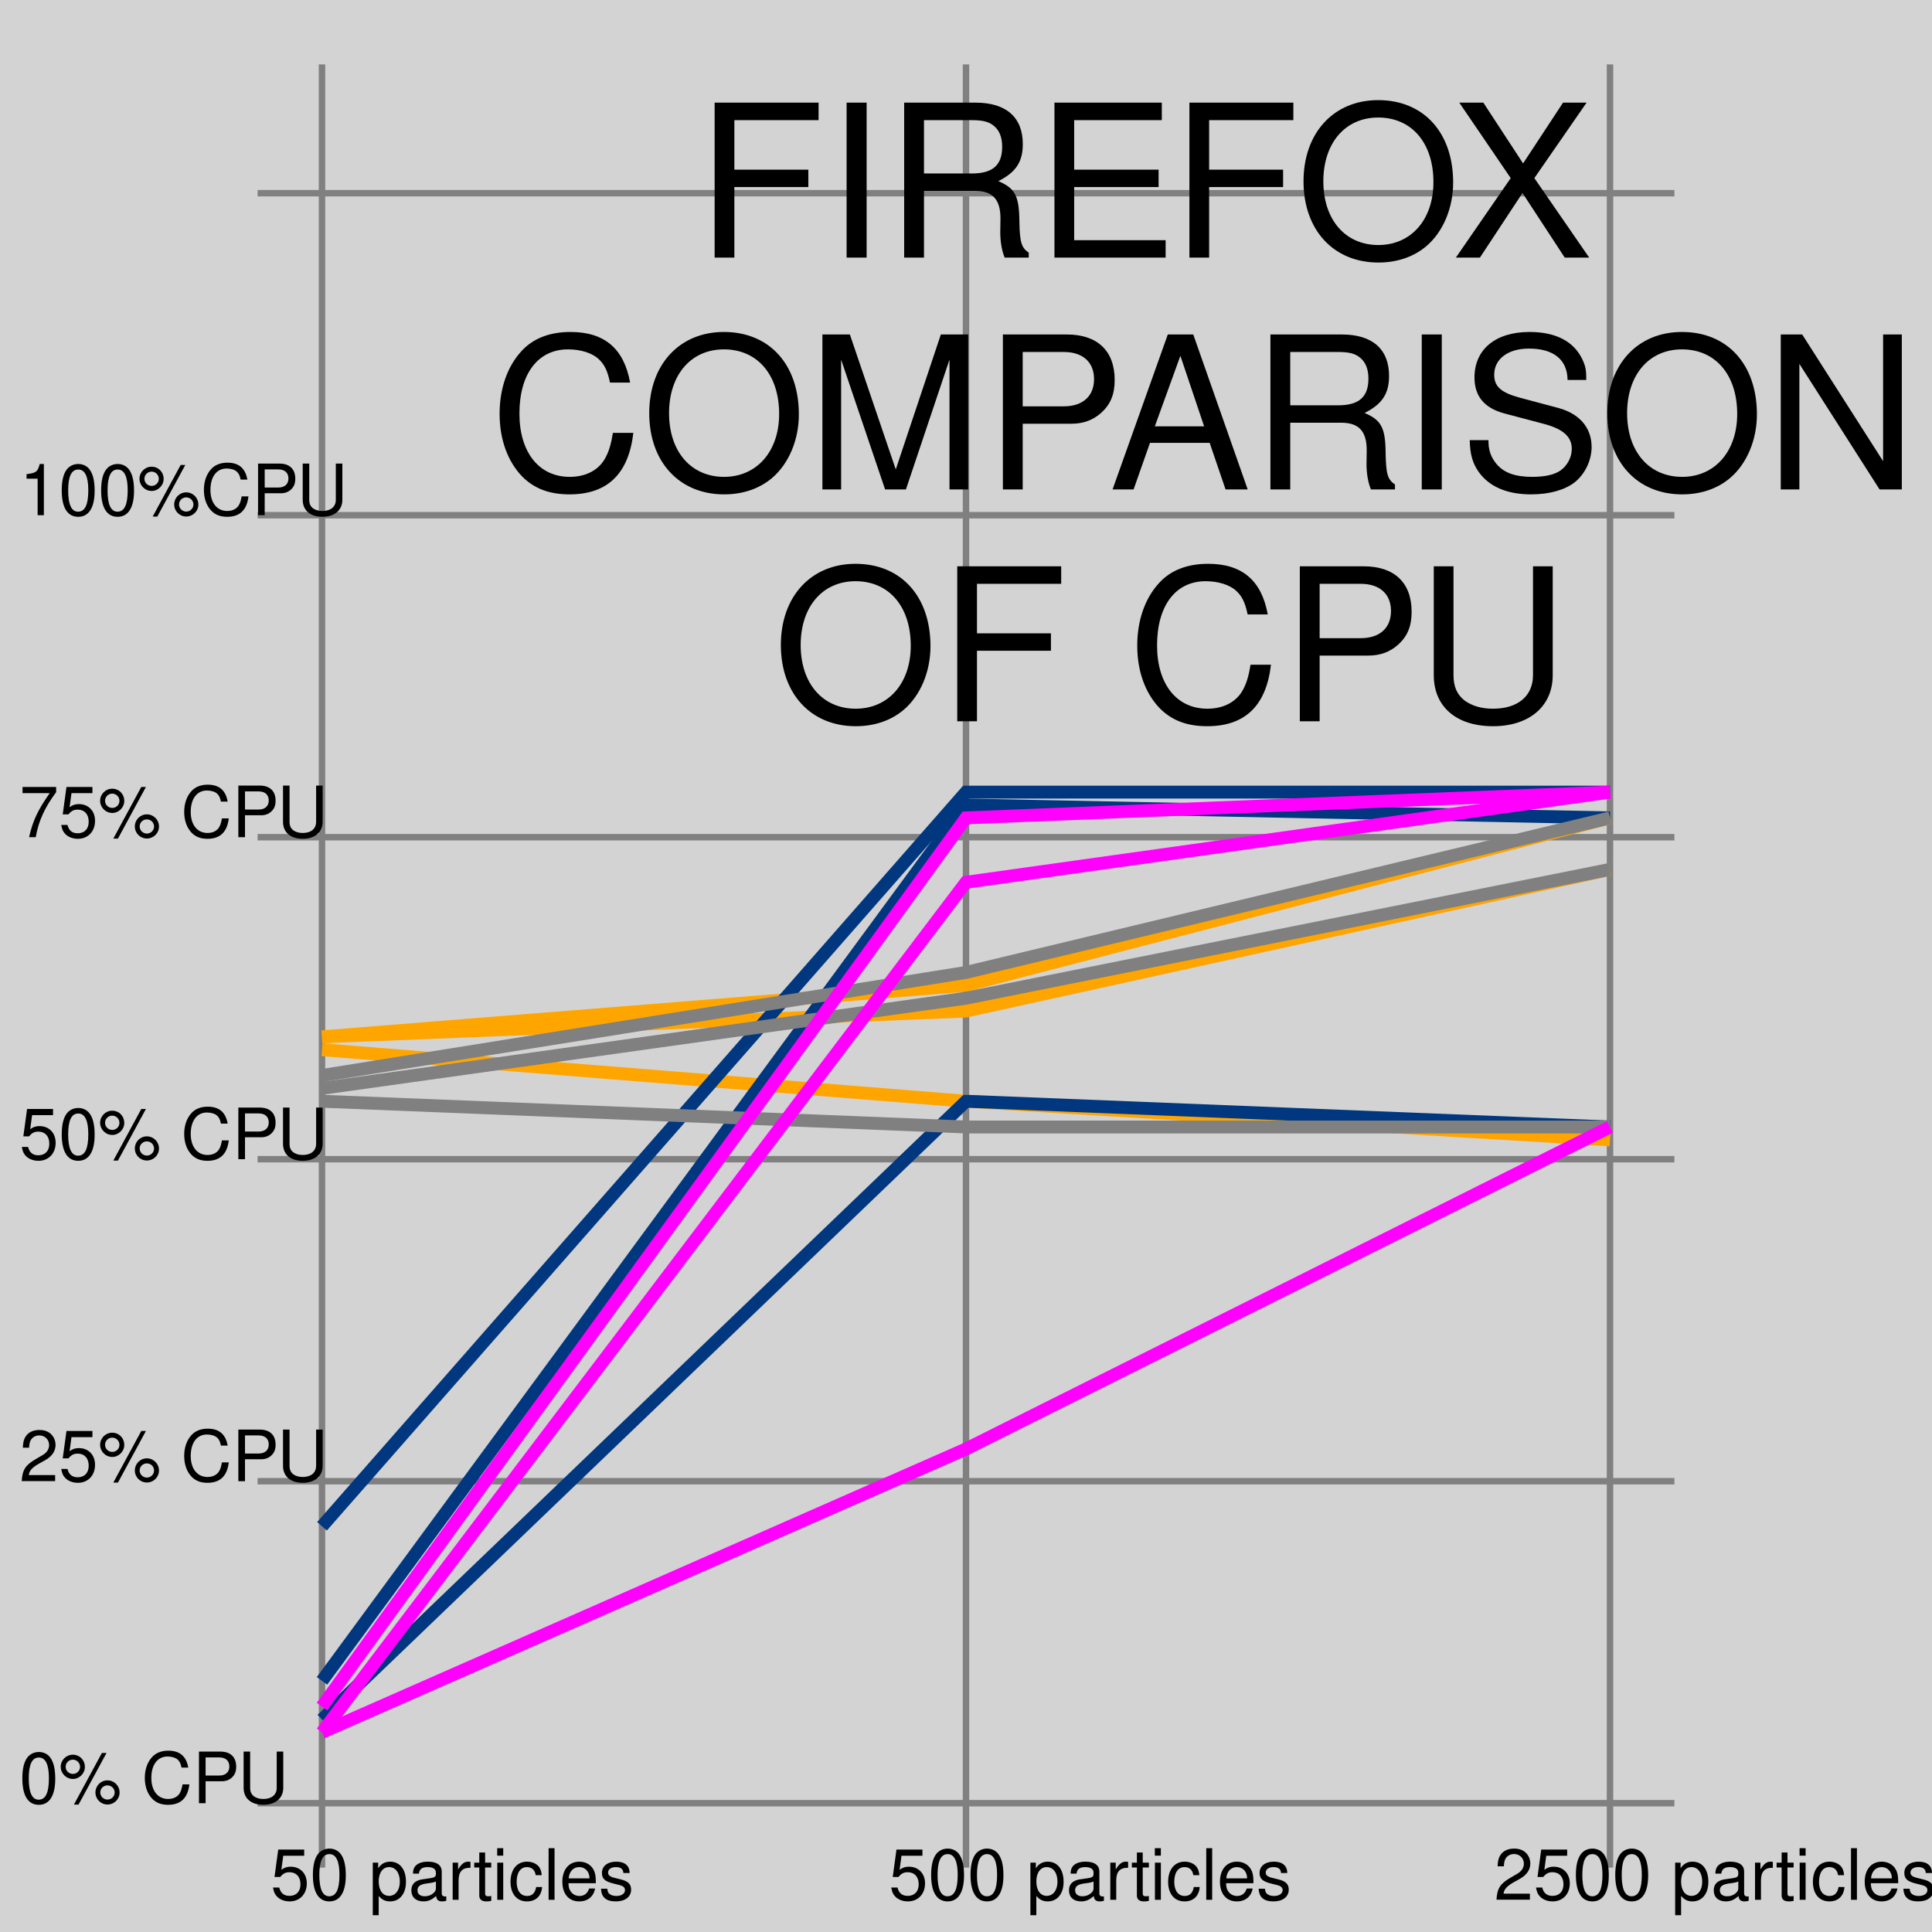
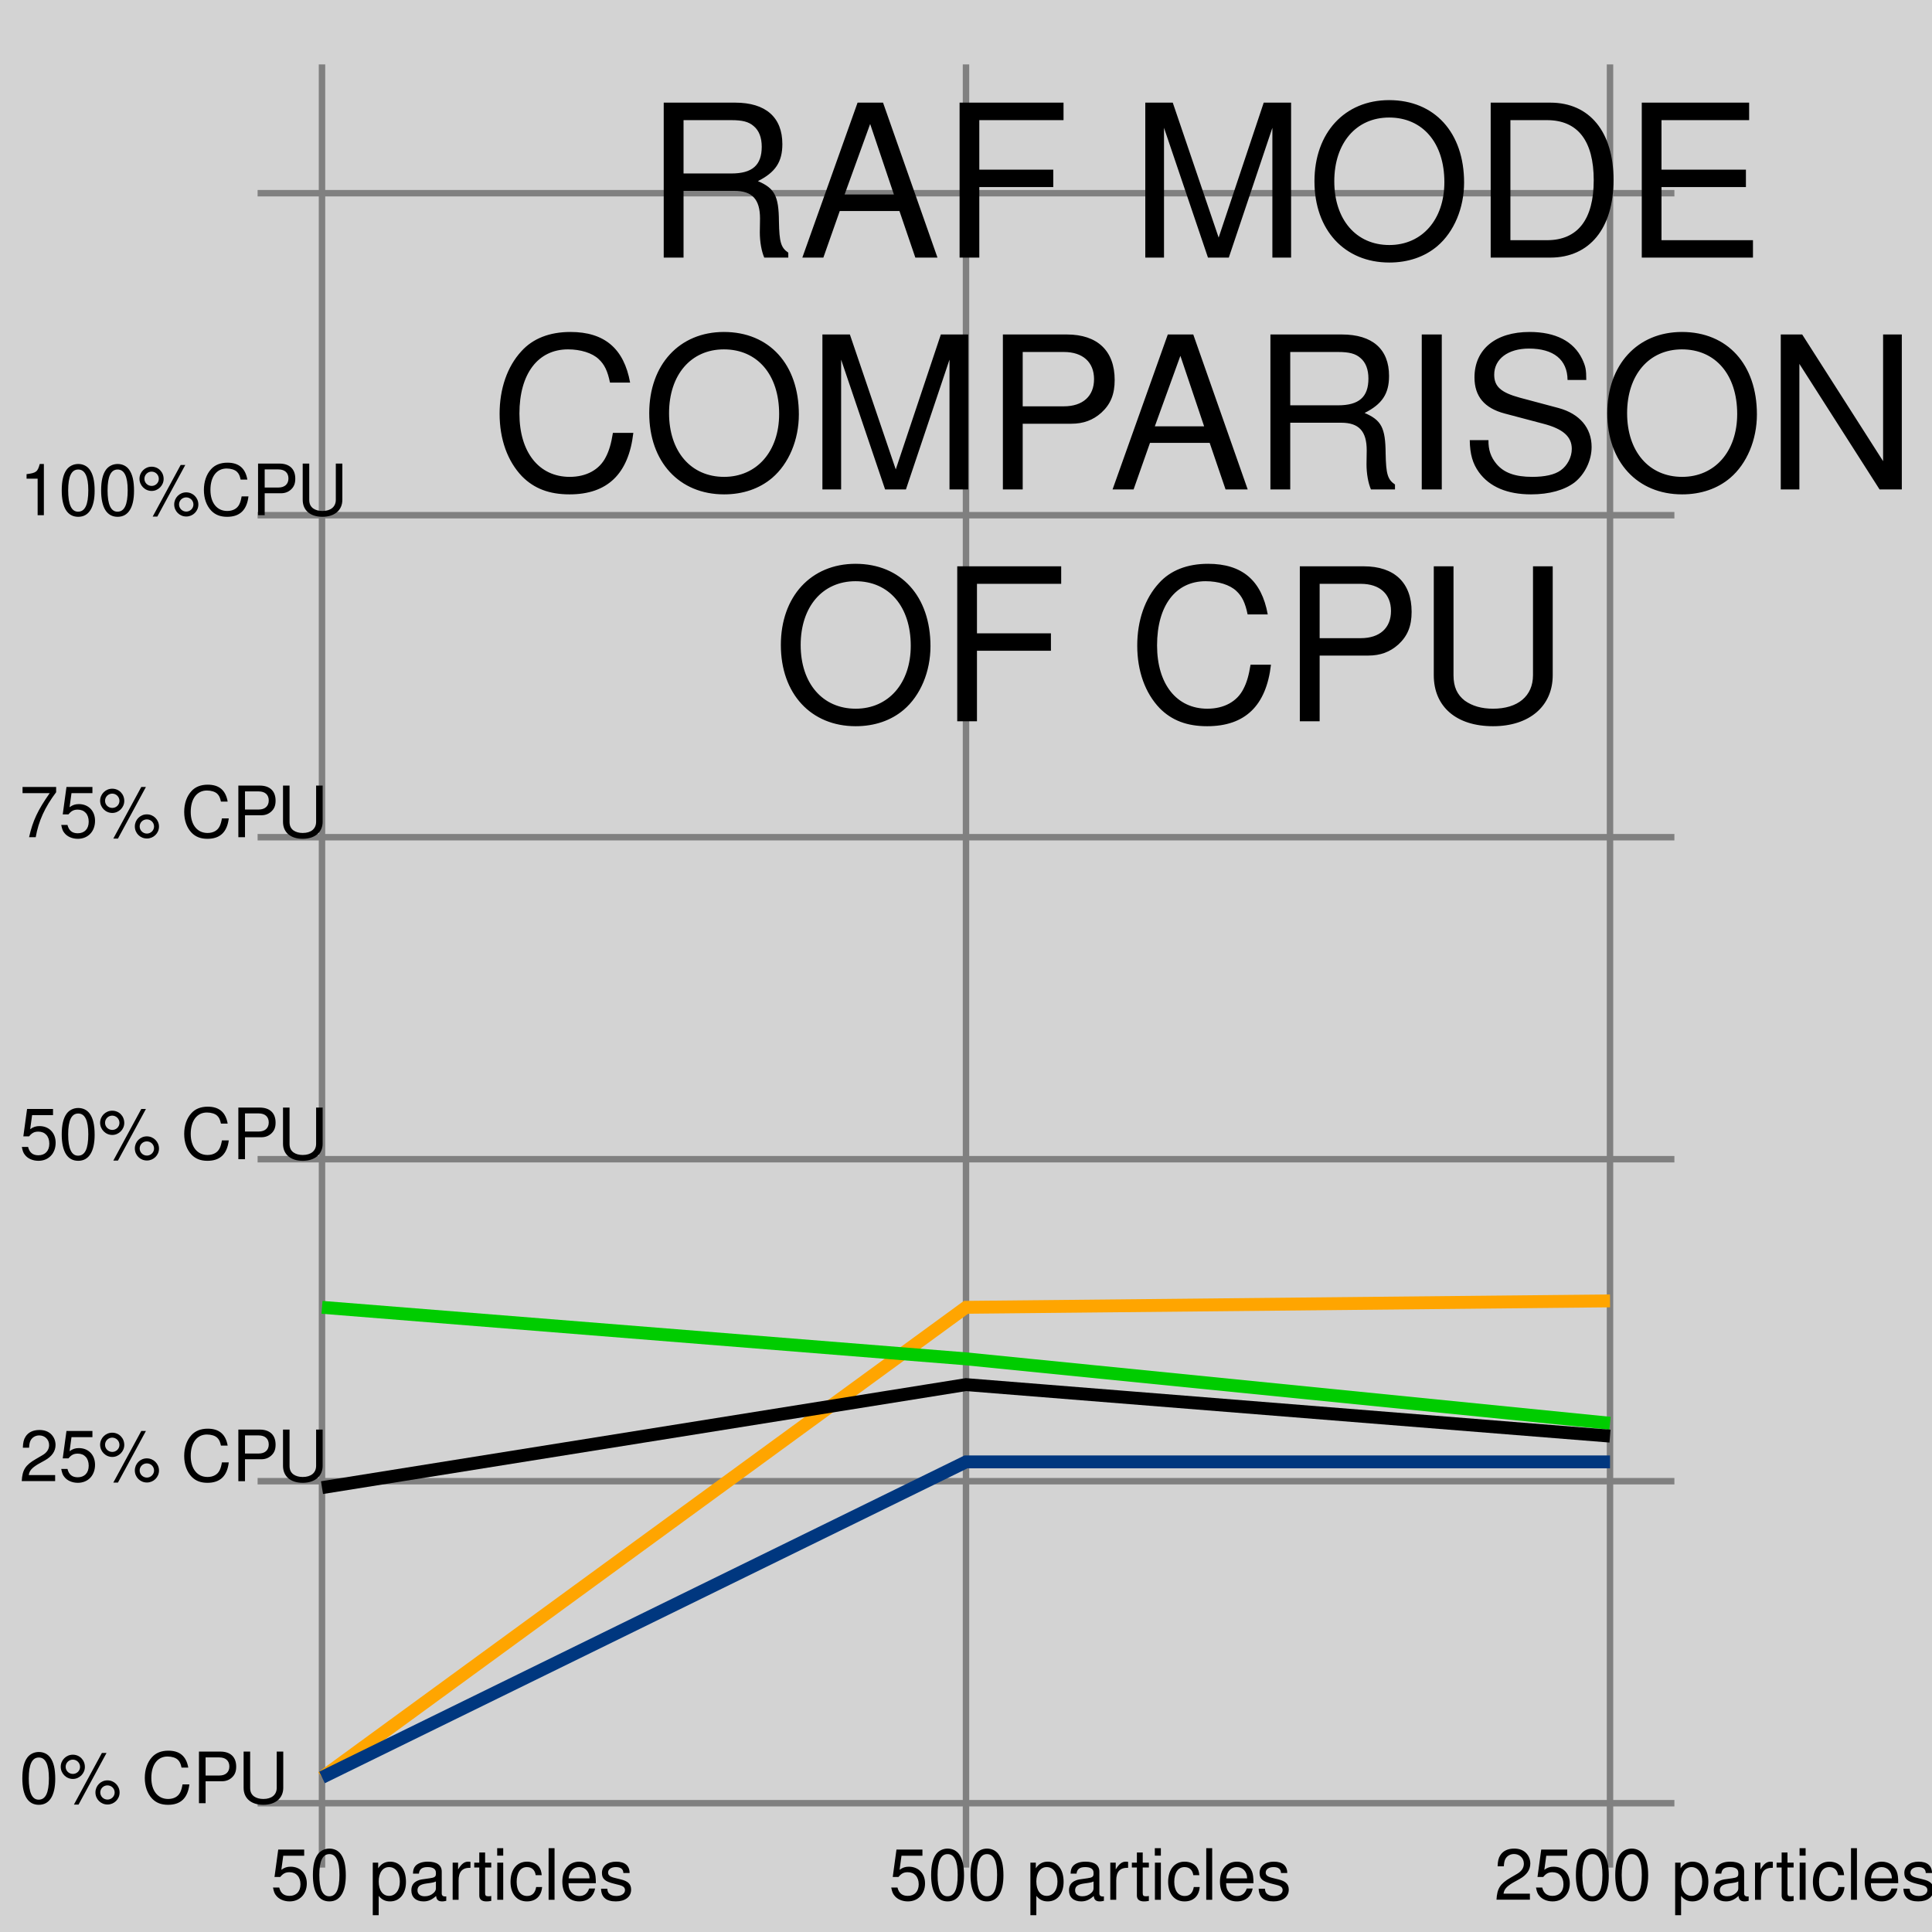
<svg xmlns="http://www.w3.org/2000/svg" width="300" height="300" font-family="Helvetica, sans-serif" font-size="11px">
  <rect width="300" height="300" fill="lightgray" />
  <line x1="50" x2="50" y1="10" y2="290" stroke="gray" stroke-width="1" />
  <line x1="150" x2="150" y1="10" y2="290" stroke="gray" stroke-width="1" />
  <line x1="250" x2="250" y1="10" y2="290" stroke="gray" stroke-width="1" />
  <text x="42" y="295">50 particles</text>
  <text x="138" y="295">500 particles</text>
  <text x="232" y="295">2500 particles</text>
  <line x1="40" x2="260" y1="280" y2="280" stroke="gray" stroke-width="1" />
  <line x1="40" x2="260" y1="230" y2="230" stroke="gray" stroke-width="1" />
  <line x1="40" x2="260" y1="180" y2="180" stroke="gray" stroke-width="1" />
  <line x1="40" x2="260" y1="130" y2="130" stroke="gray" stroke-width="1" />
  <line x1="40" x2="260" y1="80" y2="80" stroke="gray" stroke-width="1" />
  <line x1="40" x2="260" y1="30" y2="30" stroke="gray" stroke-width="1" />
  <text x="3" y="280">0% CPU</text>
  <text x="3" y="230">25% CPU</text>
  <text x="3" y="180">50% CPU</text>
  <text x="3" y="130">75% CPU</text>
  <text x="3" y="80">100%CPU</text>
  <g transform="scale(1 -1) translate(0 -279)">
-     <polyline stroke="orange" fill="none" stroke-width="2" points="50,118 150,126 250,152" />
-     <polyline stroke="orange" fill="none" stroke-width="2" points="50,118 150,122 250,144" />
-     <polyline stroke="orange" fill="none" stroke-width="2" points="50,116 150,108 250,102" />
-     <polyline stroke="#00377f" fill="none" stroke-width="2" points="50,42 150,156 250,156" />
-     <polyline stroke="#00377f" fill="none" stroke-width="2" points="50,18 150,154 250,152" />
-     <polyline stroke="#00377f" fill="none" stroke-width="2" points="50,12 150,108 250,104" />
-     <polyline stroke="gray" fill="none" stroke-width="2" points="50,112 150,128 250,152" />
-     <polyline stroke="gray" fill="none" stroke-width="2" points="50,110 150,124 250,144" />
-     <polyline stroke="gray" fill="none" stroke-width="2" points="50,108 150,104 250,104" />
-     <polyline stroke="magenta" fill="none" stroke-width="2" points="50,14 150,152 250,156" />
-     <polyline stroke="magenta" fill="none" stroke-width="2" points="50,10 150,142 250,156" />
-     <polyline stroke="magenta" fill="none" stroke-width="2" points="50,10 150,54 250,104" />
+     <polyline stroke="orange" fill="none" stroke-width="2" points="50,3 150,76 250,77" />
+     <polyline stroke="#00377f" fill="none" stroke-width="2" points="50,3 150,52 250,52" />
+     <polyline stroke="#0c0" fill="none" stroke-width="2" points="50,76 150,68 250,58" />
+     <polyline stroke="black" fill="none" stroke-width="2" points="50,48 150,64 250,56" />
  </g>
-   <text x="108" y="40" font-size="33px">FIREFOX</text>
+   <text x="100" y="40" font-size="33px">RAF MODE</text>
  <text x="76" y="76" font-size="33px">COMPARISON</text>
  <text x="120" y="112" font-size="33px">OF CPU</text>
</svg>
